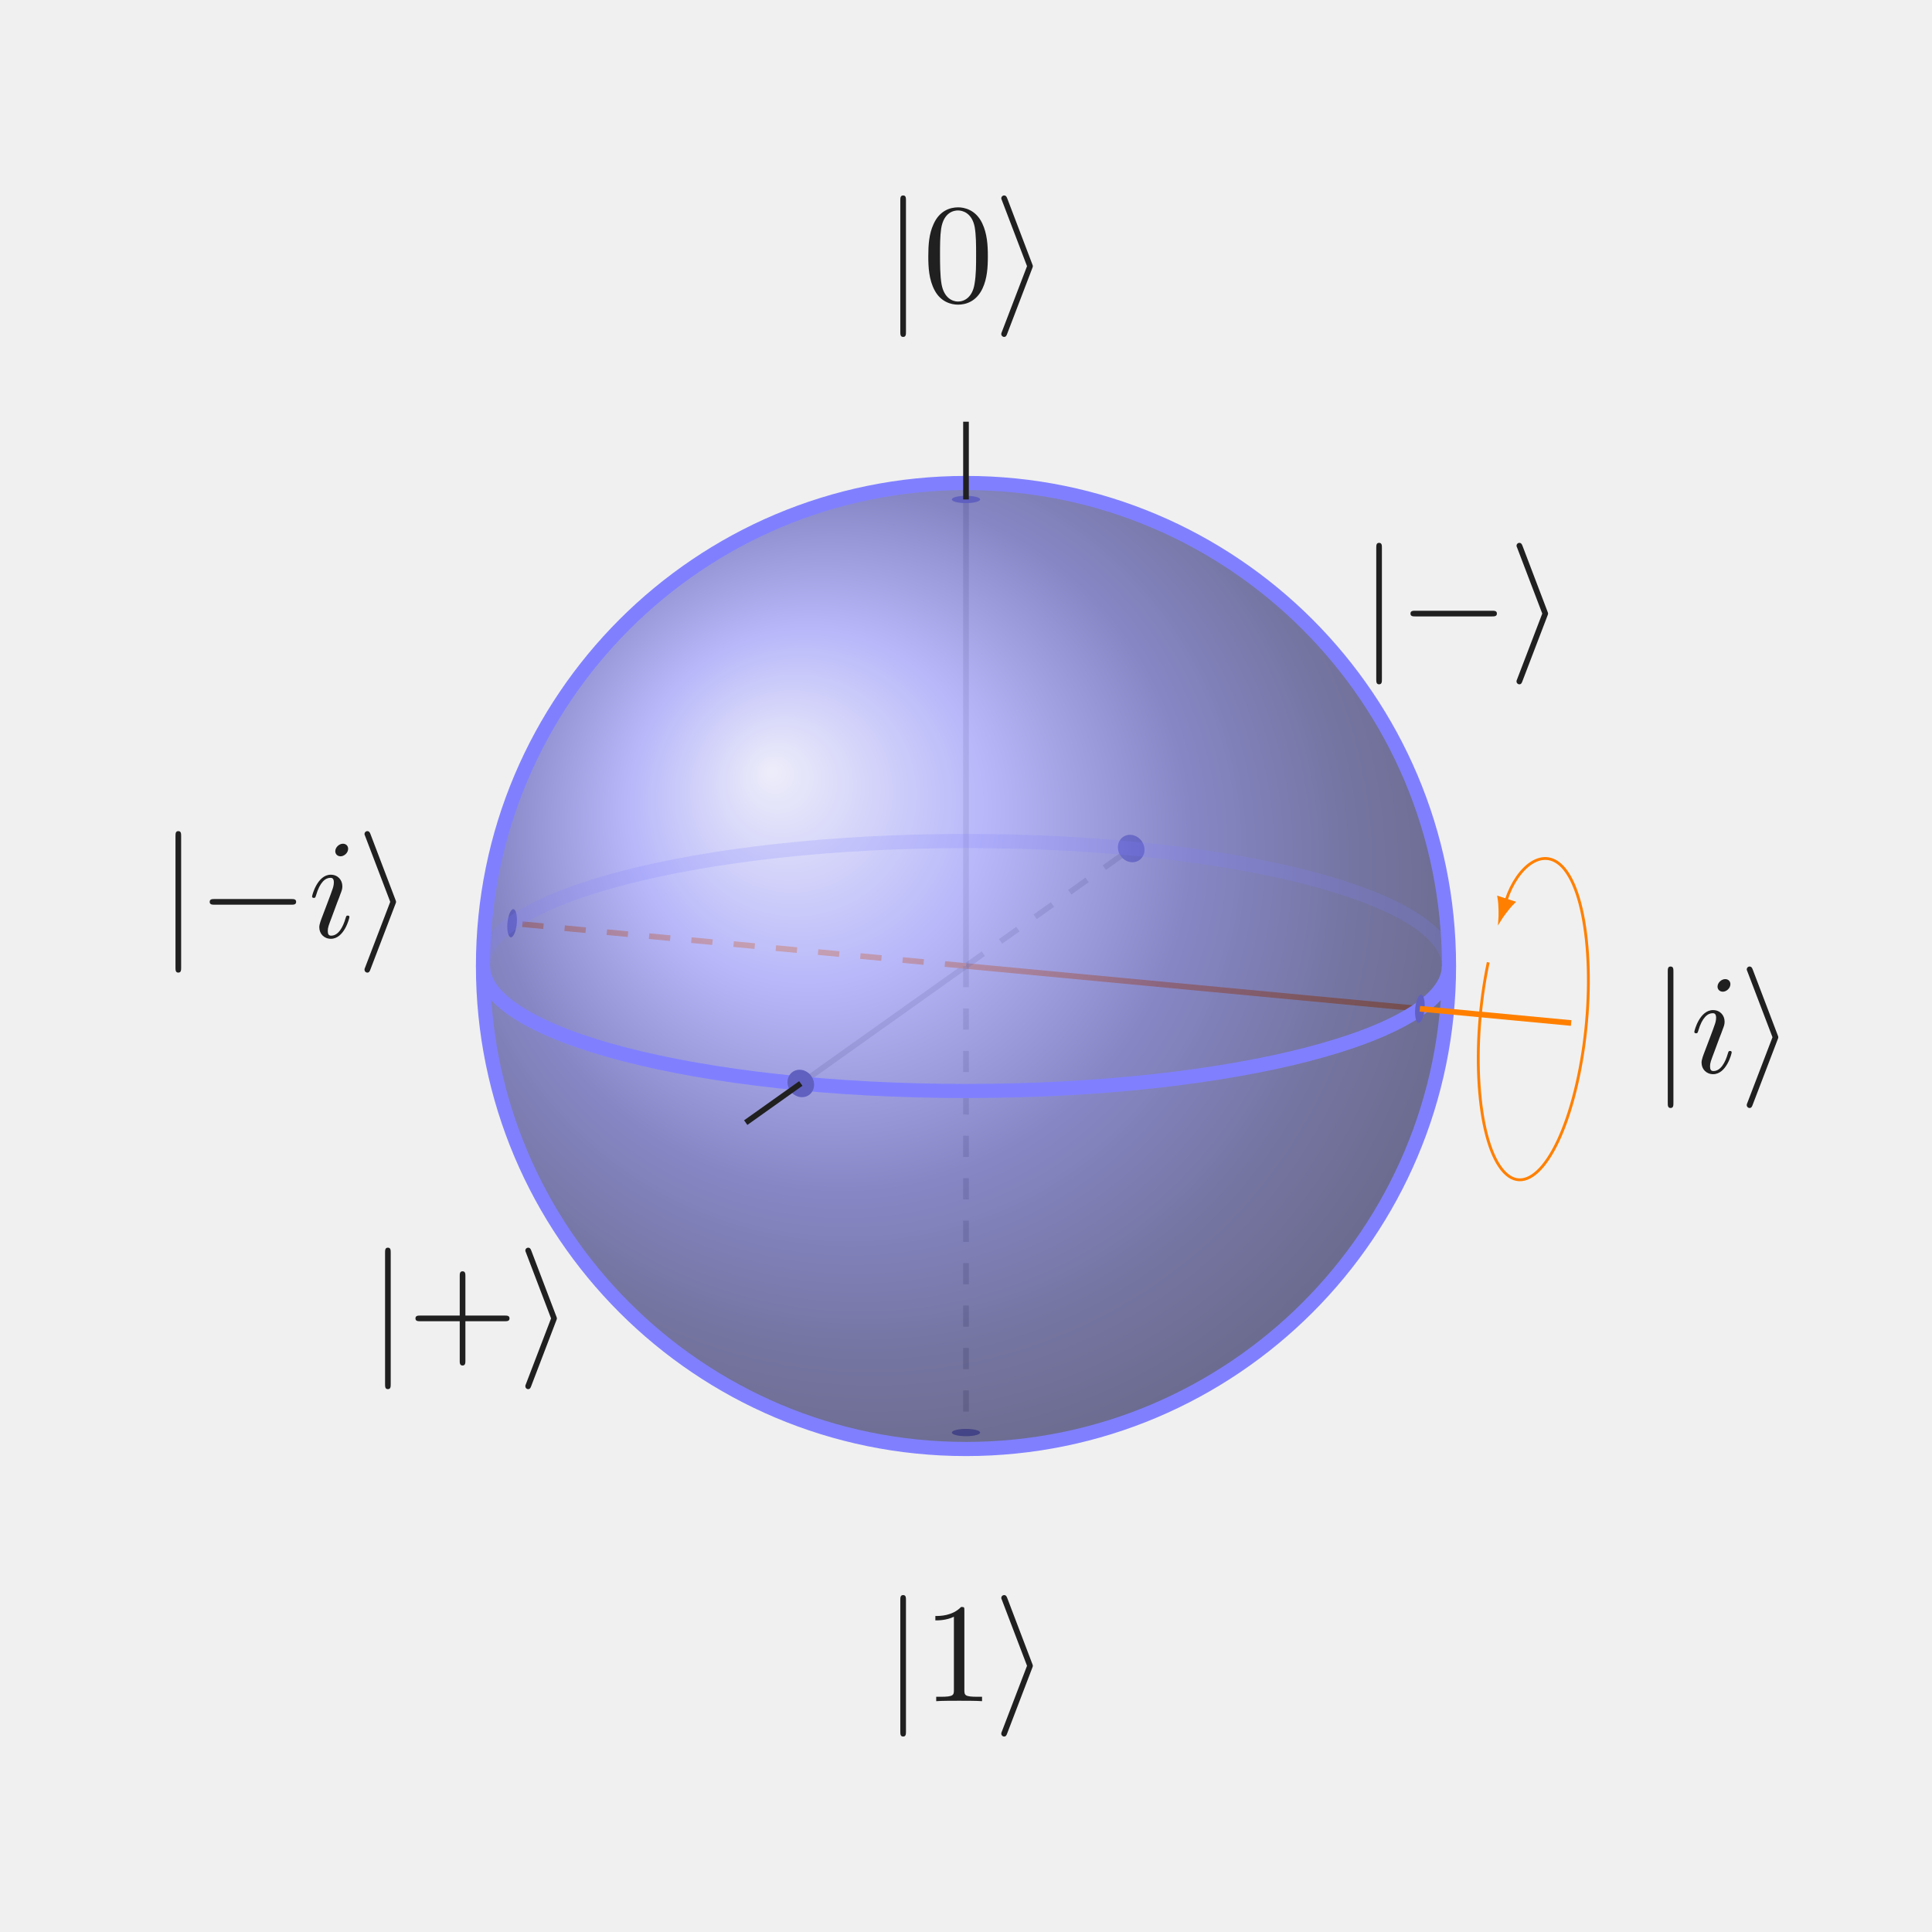
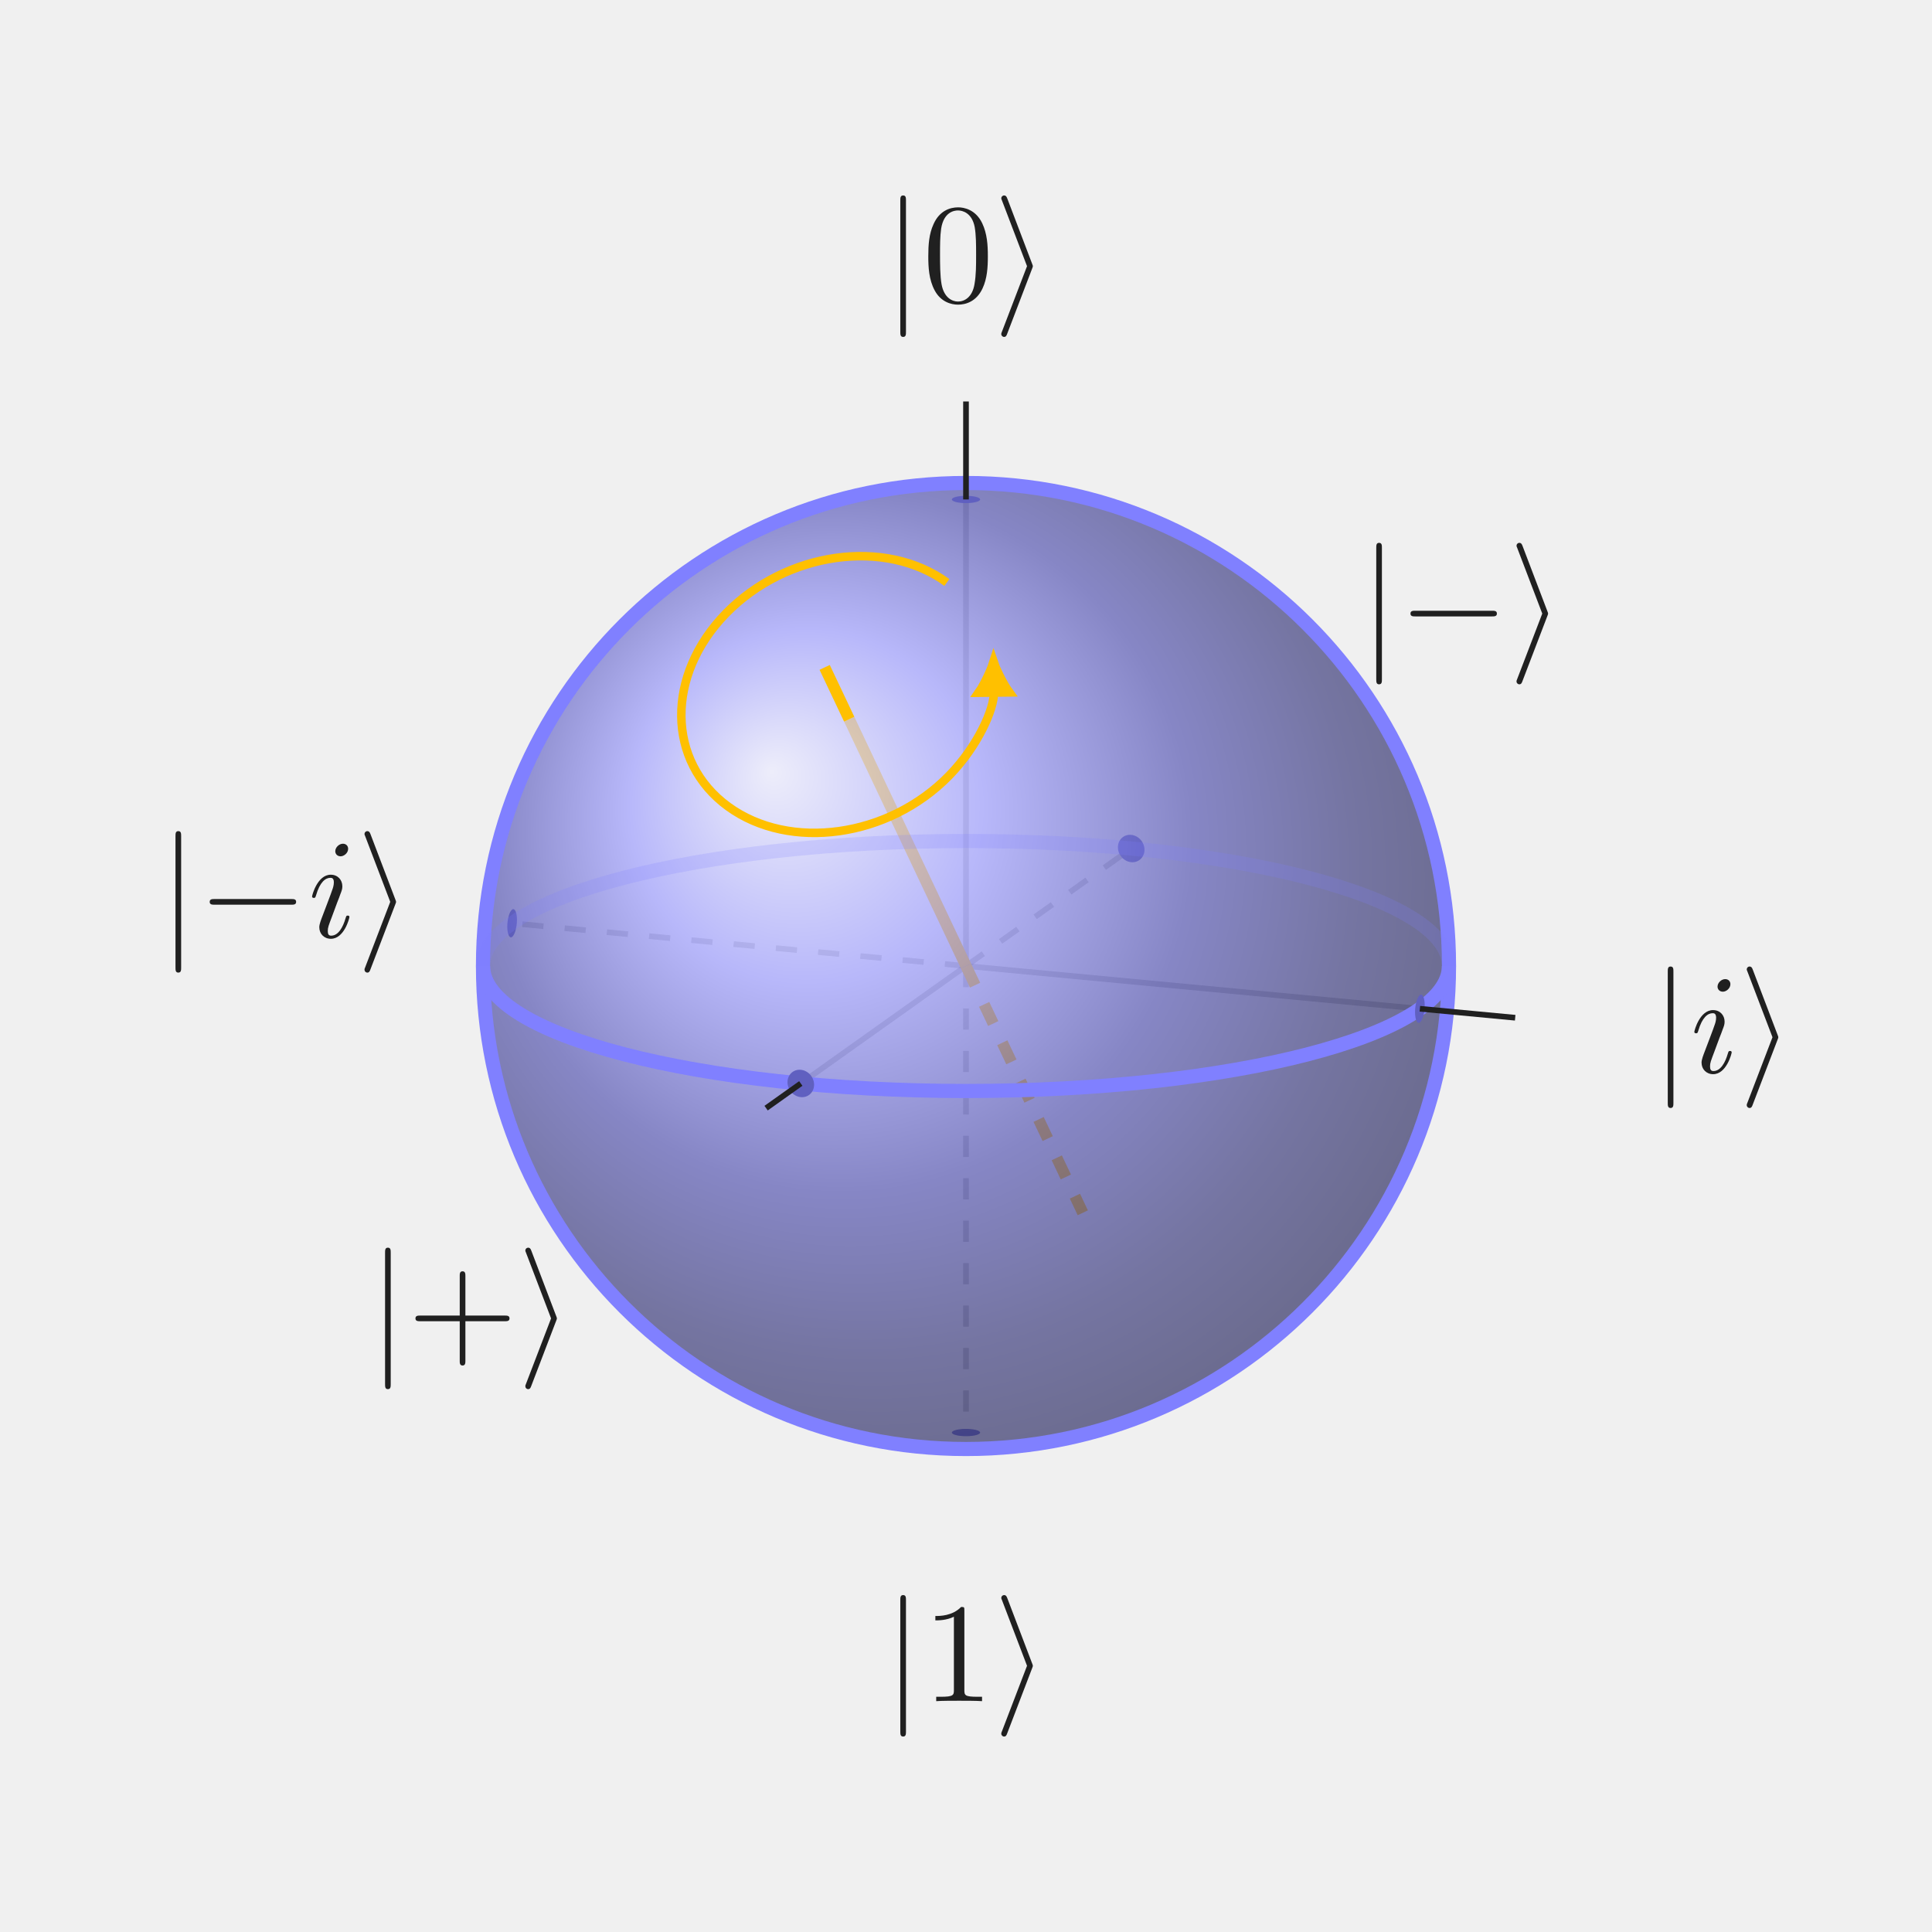
<svg xmlns="http://www.w3.org/2000/svg" xmlns:xlink="http://www.w3.org/1999/xlink" version="1.1" width="136.063pt" height="136.063pt" viewBox="-71.291 -72 136.063 136.063">
  <defs>
-     <g id="pgfs24">
+     <g id="pgfs26">
      <g transform="matrix(2.0,0.0,0.0,2.0,0.0,0.0)">
        <g stroke-dasharray="none" stroke-dashoffset="0.0">
          <g stroke-linejoin="miter">
            <g stroke-width="0.427">
              <path d="M1.092 0C.958 .037 .369 .244 0 .469V-.469C.369-.244 .958-.037 1.092 0Z" />
            </g>
          </g>
        </g>
      </g>
    </g>
    <path id="g0-0" d="M6.565-2.291C6.735-2.291 6.914-2.291 6.914-2.491S6.735-2.69 6.565-2.69H1.176C1.006-2.69 .827-2.69 .827-2.491S1.006-2.291 1.176-2.291H6.565Z" />
    <path id="g0-105" d="M2.72-2.321C2.77-2.441 2.77-2.461 2.77-2.491S2.77-2.54 2.72-2.66L.976-7.243C.917-7.412 .857-7.472 .747-7.472S.548-7.382 .548-7.273C.548-7.243 .548-7.223 .598-7.113L2.361-2.491L.598 2.112C.548 2.222 .548 2.242 .548 2.291C.548 2.401 .638 2.491 .747 2.491C.877 2.491 .917 2.391 .956 2.291L2.72-2.321Z" />
    <path id="g0-106" d="M1.584-7.113C1.584-7.293 1.584-7.472 1.385-7.472S1.186-7.293 1.186-7.113V2.132C1.186 2.311 1.186 2.491 1.385 2.491S1.584 2.311 1.584 2.132V-7.113Z" />
    <path id="g2-43" d="M4.075-2.291H6.854C6.994-2.291 7.183-2.291 7.183-2.491S6.994-2.69 6.854-2.69H4.075V-5.479C4.075-5.619 4.075-5.808 3.875-5.808S3.676-5.619 3.676-5.479V-2.69H.887C.747-2.69 .558-2.69 .558-2.491S.747-2.291 .887-2.291H3.676V.498C3.676 .638 3.676 .827 3.875 .827S4.075 .638 4.075 .498V-2.291Z" />
    <path id="g2-48" d="M4.583-3.188C4.583-3.985 4.533-4.782 4.184-5.519C3.726-6.476 2.909-6.635 2.491-6.635C1.893-6.635 1.166-6.376 .757-5.45C.438-4.762 .389-3.985 .389-3.188C.389-2.441 .428-1.544 .837-.787C1.265 .02 1.993 .219 2.481 .219C3.019 .219 3.776 .01 4.214-.936C4.533-1.624 4.583-2.401 4.583-3.188ZM2.481 0C2.092 0 1.504-.249 1.325-1.205C1.215-1.803 1.215-2.72 1.215-3.308C1.215-3.945 1.215-4.603 1.295-5.141C1.484-6.326 2.232-6.416 2.481-6.416C2.809-6.416 3.467-6.237 3.656-5.25C3.756-4.692 3.756-3.935 3.756-3.308C3.756-2.56 3.756-1.883 3.646-1.245C3.497-.299 2.929 0 2.481 0Z" />
    <path id="g2-49" d="M2.929-6.376C2.929-6.615 2.929-6.635 2.7-6.635C2.082-5.998 1.205-5.998 .887-5.998V-5.689C1.086-5.689 1.674-5.689 2.192-5.948V-.787C2.192-.428 2.162-.309 1.265-.309H.946V0C1.295-.03 2.162-.03 2.56-.03S3.826-.03 4.174 0V-.309H3.856C2.959-.309 2.929-.418 2.929-.787V-6.376Z" />
    <path id="g1-105" d="M2.829-6.227C2.829-6.426 2.69-6.585 2.461-6.585C2.192-6.585 1.923-6.326 1.923-6.057C1.923-5.868 2.062-5.699 2.301-5.699C2.531-5.699 2.829-5.928 2.829-6.227ZM2.072-2.481C2.192-2.77 2.192-2.79 2.291-3.059C2.371-3.258 2.421-3.397 2.421-3.587C2.421-4.035 2.102-4.403 1.604-4.403C.667-4.403 .289-2.959 .289-2.869C.289-2.77 .389-2.77 .408-2.77C.508-2.77 .518-2.79 .568-2.949C.837-3.885 1.235-4.184 1.574-4.184C1.654-4.184 1.823-4.184 1.823-3.866C1.823-3.656 1.753-3.447 1.714-3.347C1.634-3.088 1.186-1.933 1.026-1.504C.927-1.245 .797-.917 .797-.707C.797-.239 1.136 .11 1.614 .11C2.55 .11 2.919-1.335 2.919-1.425C2.919-1.524 2.829-1.524 2.8-1.524C2.7-1.524 2.7-1.494 2.65-1.345C2.471-.717 2.142-.11 1.634-.11C1.465-.11 1.395-.209 1.395-.438C1.395-.687 1.455-.827 1.684-1.435L2.072-2.481Z" />
  </defs>
  <g id="page1">
    <g stroke-miterlimit="10" transform="translate(-3.259749,-3.968699)scale(0.996264,-0.996264)">
      <g fill="#000" stroke="#000">
        <g stroke-width="0.4">
          <g fill="#202020" stroke="#202020">
            <g id="pgf0">
</g>
+             <g id="pgf1">
+ </g>
            <g transform="translate(-5.83334,-51.96954)">
              <g stroke="none" transform="scale(-1.00375,1.00375)translate(-3.259749,-3.968699)scale(-1,-1)">
                <g fill="#202020">
                  <g stroke="none">
                    <g fill="#202020">
                      <use x="-3.26" y="-3.969" xlink:href="#g0-106" />
                      <use x="-.492" y="-3.969" xlink:href="#g2-49" />
                      <use x="4.489" y="-3.969" xlink:href="#g0-105" />
                    </g>
                  </g>
                </g>
              </g>
            </g>
            <g transform="translate(-5.83334,46.96954)">
              <g stroke="none" transform="scale(-1.00375,1.00375)translate(-3.259749,-3.968699)scale(-1,-1)">
                <g fill="#202020">
                  <g stroke="none">
                    <g fill="#202020">
                      <use x="-3.26" y="-3.969" xlink:href="#g0-106" />
                      <use x="-.492" y="-3.969" xlink:href="#g2-48" />
                      <use x="4.489" y="-3.969" xlink:href="#g0-105" />
                    </g>
                  </g>
                </g>
              </g>
            </g>
            <g transform="translate(48.41803,-7.53705)">
              <g stroke="none" transform="scale(-1.00375,1.00375)translate(-3.259749,-3.968699)scale(-1,-1)">
                <g fill="#202020">
                  <g stroke="none">
                    <g fill="#202020">
                      <use x="-3.26" y="-3.969" xlink:href="#g0-106" />
                      <use x="-.492" y="-3.969" xlink:href="#g1-105" />
                      <use x="2.94" y="-3.969" xlink:href="#g0-105" />
                    </g>
                  </g>
                </g>
              </g>
            </g>
            <g transform="translate(-57.071,2.0333)">
              <g stroke="none" transform="scale(-1.00375,1.00375)translate(-3.259749,-3.968699)scale(-1,-1)">
                <g fill="#202020">
                  <g stroke="none">
                    <g fill="#202020">
                      <use x="-3.26" y="-3.969" xlink:href="#g0-106" />
                      <use x="-.492" y="-3.969" xlink:href="#g0-0" />
                      <use x="7.256" y="-3.969" xlink:href="#g1-105" />
                      <use x="10.689" y="-3.969" xlink:href="#g0-105" />
                    </g>
                  </g>
                </g>
              </g>
            </g>
            <g transform="translate(27.81145,22.41196)">
              <g stroke="none" transform="scale(-1.00375,1.00375)translate(-3.259749,-3.968699)scale(-1,-1)">
                <g fill="#202020">
                  <g stroke="none">
                    <g fill="#202020">
                      <use x="-3.26" y="-3.969" xlink:href="#g0-106" />
                      <use x="-.492" y="-3.969" xlink:href="#g0-0" />
                      <use x="7.256" y="-3.969" xlink:href="#g0-105" />
                    </g>
                  </g>
                </g>
              </g>
            </g>
+             <g transform="translate(-42.25594,-27.41196)">
+               <g stroke="none" transform="scale(-1.00375,1.00375)translate(-3.259749,-3.968699)scale(-1,-1)">
+                 <g fill="#202020">
+                   <g stroke="none">
+                     <g fill="#202020">
+                       <use x="-3.26" y="-3.969" xlink:href="#g0-106" />
+                       <use x="-.492" y="-3.969" xlink:href="#g2-43" />
+                       <use x="7.256" y="-3.969" xlink:href="#g0-105" />
+                     </g>
+                   </g>
+                 </g>
+               </g>
+             </g>
            <g stroke-opacity="0.25">
              <g fill-opacity="0.25">
                <path d="M0 0L-11.678-8.304" fill="none" />
-                 <g stroke-opacity="1">
-                   <g fill-opacity="1">
-                     <g fill="#ff8000" stroke="#ff8000">
-                       <path d="M0 0L32.085-3.022" fill="none" />
-                     </g>
-                   </g>
-                 </g>
+                 <path d="M0 0L32.085-3.022" fill="none" />
                <path d="M0 0V32.98" fill="none" />
              </g>
            </g>
            <g stroke-dasharray="1.5,1.5" stroke-dashoffset="0.0">
              <g stroke-opacity="0.25">
                <g fill-opacity="0.25">
                  <path d="M0 0L11.678 8.304" fill="none" />
-                   <g fill="#ff8000" stroke="#ff8000">
-                     <g stroke-opacity="1">
-                       <g fill-opacity="1">
-                         <path d="M0 0L-32.085 3.022" fill="none" />
-                       </g>
-                     </g>
-                   </g>
+                   <path d="M0 0L-32.085 3.022" fill="none" />
                  <path d="M0 0V-32.98" fill="none" />
+                 </g>
+               </g>
+             </g>
+             <g fill="#ffc000" stroke="#ffc000">
+               <g stroke-width="0.8">
+                 <path d="M0 0L-8.256 17.446" fill="none" />
+               </g>
+             </g>
+             <g fill="#ffc000" stroke="#ffc000">
+               <g stroke-width="0.8">
+                 <g stroke-dasharray="1.5,1.5" stroke-dashoffset="0.0">
+                   <path d="M0 0L8.256-17.446" fill="none" />
                </g>
              </g>
            </g>
            <g fill="#6060c0">
              <path d="M-.342-33.223C.177-33.272 .751-33.203 .94-33.069C1.128-32.934 .861-32.786 .342-32.737C-.177-32.688-.751-32.757-.94-32.892C-1.128-33.026-.861-33.175-.342-33.223ZM0-32.98" stroke="none" />
            </g>
            <g fill="#6060c0">
              <path d="M-32.427 2.779C-32.427 3.312-32.274 3.854-32.085 3.988C-31.896 4.122-31.743 3.799-31.743 3.265C-31.743 2.732-31.896 2.191-32.085 2.056C-32.274 1.922-32.427 2.246-32.427 2.779ZM-32.085 3.022" stroke="none" />
            </g>
            <g fill="#6060c0">
              <path d="M12.618 8.216C12.618 8.749 12.197 9.221 11.678 9.27C11.159 9.319 10.738 8.926 10.738 8.393C10.738 7.859 11.159 7.387 11.678 7.338C12.197 7.289 12.618 7.682 12.618 8.216ZM11.678 8.304" stroke="none" />
            </g>
            <g stroke-width="1.0">
              <g fill="#8080ff" stroke="#8080ff">
                <g fill-opacity="0.7">
                  <clipPath id="pgfcp1">
                    <path d="M34.144 0C34.144 18.857 18.857 34.144 0 34.144S-34.144 18.857-34.144 0S-18.857-34.144 0-34.144S34.144-18.857 34.144 0ZM0 0" />
                  </clipPath>
                  <g clip-path="url(#pgfcp1)">
                    <g transform="matrix(1,0,0,1,0.0,0.0)">
                      <g transform="matrix(1.36082,0,0,1.36082,0.0,0.0)">
                        <radialGradient fx="0.4" fy="0.6" id="pgfsh2">
                          <stop offset="0.0" stop-color=" #ececff " />
                          <stop offset="0.18" stop-color=" #a0a0ff " />
                          <stop offset="0.36" stop-color=" #5959b3 " />
                          <stop offset="0.5" stop-color=" #404080 " />
                          <stop offset="1.0" stop-color=" #000 " />
                        </radialGradient>
                        <g transform="translate(-50.1875,-50.1875)">
                          <circle cx="50.188" cy="50.188" r="50.188" style="fill:url(#pgfsh2); stroke:none" />
                        </g>
                      </g>
                    </g>
                  </g>
                  <path d="M34.144 0C34.144 18.857 18.857 34.144 0 34.144S-34.144 18.857-34.144 0S-18.857-34.144 0-34.144S34.144-18.857 34.144 0ZM0 0" fill="none" />
                </g>
              </g>
            </g>
-             <g transform="translate(-42.25594,-27.41196)">
-               <g stroke="none" transform="scale(-1.00375,1.00375)translate(-3.259749,-3.968699)scale(-1,-1)">
-                 <g fill="#202020">
-                   <g stroke="none">
-                     <g fill="#202020">
-                       <use x="-3.26" y="-3.969" xlink:href="#g0-106" />
-                       <use x="-.492" y="-3.969" xlink:href="#g2-43" />
-                       <use x="7.256" y="-3.969" xlink:href="#g0-105" />
-                     </g>
-                   </g>
-                 </g>
-               </g>
-             </g>
            <g stroke-width="1.0">
              <g fill="#8080ff" stroke="#8080ff">
                <g stroke-opacity="0.2">
                  <g fill-opacity="0.2">
                    <path d="M34.139 0C34.139 4.88 18.855 8.836-0 8.836C-18.855 8.835-34.139 4.88-34.139-0" fill="none" />
                  </g>
                </g>
              </g>
            </g>
-             <g id="pgf1">
- </g>
            <g id="pgf2">
</g>
            <g id="pgf3">
</g>
            <g id="pgf4">
</g>
            <g id="pgf5">
</g>
            <g id="pgf6">
</g>
            <g id="pgf7">
</g>
            <g id="pgf8">
</g>
            <g id="pgf9">
</g>
            <g id="pgf10">
</g>
            <g id="pgf11">
</g>
            <g id="pgf12">
</g>
            <g id="pgf13">
</g>
            <g id="pgf14">
</g>
            <g id="pgf15">
</g>
            <g id="pgf16">
</g>
            <g id="pgf17">
</g>
            <g id="pgf18">
</g>
            <g id="pgf19">
</g>
            <g id="pgf20">
</g>
            <g id="pgf21">
+ </g>
+             <g id="pgf22">
</g>
            <g stroke-dasharray="3.0,2.0" stroke-dashoffset="0.0">
              <g stroke-width="0.4">
                <g fill="#fff" stroke="#fff">
-                   <animate attributeName="d" begin="0.0s" calcMode="spline" dur="1.5" keySplines="0 0 1 1;0 0 1 1;0 0 1 1;0 0 1 1;0 0 1 1;0 0 1 1;0 0 1 1;0 0 1 1;0 0 1 1;0 0 1 1;0 0 1 1;0 0 1 1;0 0 1 1;0 0 1 1;0 0 1 1;0 0 1 1;0 0 1 1;0 0 1 1;0 0 1 1;0 0 1 1;0 0 1 1;0 0 1 1" keyTimes="0.0;0.167;0.2;0.233;0.267;0.3;0.333;0.367;0.4;0.433;0.467;0.5;0.533;0.567;0.6;0.633;0.667;0.7;0.733;0.767;0.8;0.833;1.0" repeatCount="indefinite" values="M 0.0 0.0 M 0.0 32.975 C 0.0 32.975 0.0 32.975 0.0 32.975 ;M 0.0 0.0 M 0.0 32.975 C 0.0 32.975 0.0 32.975 0.0 32.975 ;M 0.0 0.0 M 0.0 32.975 C -0.305 32.758 -0.612 32.505 -0.916 32.221 ;M 0.0 0.0 M 0.0 32.975 C -0.611 32.541 -1.223 31.97 -1.827 31.27 ;M 0.0 0.0 M 0.0 32.975 C -0.918 32.323 -1.833 31.364 -2.726 30.125 ;M 0.0 0.0 M 0.0 32.975 C -1.225 32.104 -2.443 30.693 -3.608 28.796 ;M 0.0 0.0 M 0.0 32.975 C -1.533 31.885 -3.052 29.95 -4.468 27.287 ;M 0.0 0.0 M 0.0 32.975 C -1.842 31.665 -3.66 29.141 -5.301 25.612 ;M 0.0 0.0 M 0.0 32.975 C -2.153 31.445 -4.265 28.258 -6.101 23.777 ;M 0.0 0.0 M 0.0 32.975 C -2.465 31.222 -4.868 27.308 -6.863 21.797 ;M 0.0 0.0 M 0.0 32.975 C -2.78 30.999 -5.469 26.282 -7.583 19.681 ;M 0.0 0.0 M 0.0 32.975 C -3.096 30.774 -6.067 25.186 -8.256 17.446 ;M 0.0 0.0 M 0.0 32.975 C -3.415 30.547 -6.66 24.013 -8.878 15.102 ;M 0.0 0.0 M 0.0 32.975 C -3.737 30.318 -7.25 22.765 -9.446 12.665 ;M 0.0 0.0 M 0.0 32.975 C -4.062 30.087 -7.833 21.44 -9.955 10.15 ;M 0.0 0.0 M 0.0 32.975 C -4.39 29.854 -8.41 20.037 -10.404 7.573 ;M 0.0 0.0 M 0.0 32.975 C -4.722 29.617 -8.98 18.553 -10.787 4.948 ;M 0.0 0.0 M 0.0 32.975 C -5.058 29.379 -9.542 16.991 -11.105 2.294 ;M 0.0 0.0 M 0.0 32.975 C -5.398 29.137 -10.093 15.343 -11.353 -0.376 ;M 0.0 0.0 M 0.0 32.975 C -5.743 28.892 -10.634 13.616 -11.532 -3.042 ;M 0.0 0.0 M 0.0 32.975 C -6.093 28.643 -11.162 11.804 -11.64 -5.69 ;M 0.0 0.0 M 0.0 32.975 C -6.449 28.39 -11.676 9.909 -11.676 -8.303 ;M 0.0 0.0 M 0.0 32.975 C -6.449 28.39 -11.676 9.909 -11.676 -8.303 " xlink:href="#pgf22p" />
-                   <animate attributeName="marker-start" begin="0.0s" dur="1.5" from="none" repeatCount="indefinite" to="none" xlink:href="#pgf22p" />
-                   <animate attributeName="marker-end" begin="0.0s" dur="1.5" from="none" repeatCount="indefinite" to="none" xlink:href="#pgf22p" />
-                   <g id="pgf22">
-                     <path d="" fill="none" id="pgf22p" />
+                   <animate attributeName="d" begin="0.0s" calcMode="spline" dur="1.75" fill="freeze" keySplines="0 0 1 1;0 0 1 1;0 0 1 1;0 0 1 1;0 0 1 1;0 0 1 1;0 0 1 1;0 0 1 1;0 0 1 1;0 0 1 1;0 0 1 1;0 0 1 1" keyTimes="0.0;0.143;0.171;0.2;0.229;0.257;0.286;0.314;0.343;0.371;0.4;0.429;1.0" values="M -5.837 12.334 M 0.001 32.97 C 0.001 32.97 0.001 32.97 0.001 32.97 ;M -5.837 12.334 M 0.001 32.97 C 0.001 32.97 0.001 32.97 0.001 32.97 ;M -5.837 12.334 M 0.001 32.97 C -1.186 33.082 -2.398 33.108 -3.619 33.05 ;M -5.837 12.334 M 0.001 32.97 C -2.378 33.194 -4.842 33.076 -7.294 32.62 ;M -5.837 12.334 M 0.001 32.97 C -3.577 33.307 -7.326 32.868 -10.933 31.691 ;M -5.837 12.334 M 0.001 32.97 C -4.788 33.421 -9.847 32.481 -14.446 30.285 ;M -5.837 12.334 M 0.001 32.97 C -6.014 33.536 -12.4 31.905 -17.748 28.437 ;M -5.837 12.334 M 0.001 32.97 C -7.258 33.654 -14.977 31.133 -20.756 26.192 ;M -5.837 12.334 M 0.001 32.97 C -8.527 33.773 -17.569 30.155 -23.397 23.606 ;M -5.837 12.334 M 0.001 32.97 C -9.825 33.895 -20.164 28.959 -25.605 20.743 ;M -5.837 12.334 M 0.001 32.97 C -11.155 34.021 -22.746 27.533 -27.327 17.673 ;M -5.837 12.334 M 0.001 32.97 C -12.526 34.15 -25.295 25.868 -28.52 14.471 ;M -5.837 12.334 M 0.001 32.97 C -12.526 34.15 -25.295 25.868 -28.52 14.471 " xlink:href="#pgf23p" />
+                   <animate attributeName="marker-start" begin="0.0s" dur="1.75" fill="freeze" from="none" to="none" xlink:href="#pgf23p" />
+                   <animate attributeName="marker-end" begin="0.0s" dur="1.75" fill="freeze" from="none" to="none" xlink:href="#pgf23p" />
+                   <g id="pgf23">
+                     <path d="" fill="none" id="pgf23p" />
+                   </g>
+                 </g>
+               </g>
+             </g>
+             <g stroke-dasharray="3.0,2.0" stroke-dashoffset="0.0">
+               <g stroke-width="0.4">
+                 <g fill="#fff" stroke="#fff">
+                   <animate attributeName="d" begin="0.0s" calcMode="spline" dur="1.75" fill="freeze" keySplines="0 0 1 1;0 0 1 1;0 0 1 1;0 0 1 1;0 0 1 1;0 0 1 1;0 0 1 1;0 0 1 1;0 0 1 1;0 0 1 1;0 0 1 1" keyTimes="0.0;0.457;0.486;0.514;0.543;0.571;0.6;0.629;0.657;0.686;0.714;1.0" values="M 0.001 -0.002 L 0.001 -0.002 ;M 0.001 -0.002 M -22.682 2.134 C -22.987 1.054 -23.199 -0.036 -23.315 -1.12 ;M -5.837 12.334 M -28.52 14.471 C -29.132 12.306 -29.367 10.118 -29.214 7.99 ;M -5.837 12.334 M -28.52 14.471 C -29.441 11.215 -29.502 7.923 -28.698 4.87 ;M -5.837 12.334 M -28.52 14.471 C -29.752 10.114 -29.437 5.724 -27.619 1.934 ;M -5.837 12.334 M -28.52 14.471 C -30.068 8.999 -29.163 3.523 -26.004 -0.746 ;M -5.837 12.334 M -28.52 14.471 C -30.388 7.866 -28.668 1.331 -23.893 -3.104 ;M -5.837 12.334 M -28.52 14.471 C -30.715 6.712 -27.939 -0.844 -21.337 -5.082 ;M -5.837 12.334 M -28.52 14.471 C -31.049 5.532 -26.963 -2.988 -18.399 -6.631 ;M -5.837 12.334 M -28.52 14.471 C -31.391 4.321 -25.722 -5.087 -15.152 -7.713 ;M -5.837 12.334 M -28.52 14.471 C -31.744 3.074 -24.203 -7.121 -11.675 -8.301 ;M -5.837 12.334 M -28.52 14.471 C -31.744 3.074 -24.203 -7.121 -11.675 -8.301 " xlink:href="#pgf24p" />
+                   <animate attributeName="marker-start" begin="0.0s" dur="1.75" fill="freeze" from="none" to="none" xlink:href="#pgf24p" />
+                   <animate attributeName="marker-end" begin="0.0s" dur="1.75" fill="freeze" from="none" to="none" xlink:href="#pgf24p" />
+                   <g id="pgf24">
+                     <path d="" fill="none" id="pgf24p" />
                  </g>
                </g>
              </g>
            </g>
            <g stroke-width="0.8">
              <g fill="#f00" stroke="#f00">
-                 <animate attributeName="d" begin="0.0s" calcMode="spline" dur="1.5" keySplines="0 0 1 1;0 0 1 1;0 0 1 1;0 0 1 1;0 0 1 1;0 0 1 1;0 0 1 1;0 0 1 1;0 0 1 1;0 0 1 1;0 0 1 1;0 0 1 1;0 0 1 1;0 0 1 1;0 0 1 1;0 0 1 1;0 0 1 1;0 0 1 1;0 0 1 1;0 0 1 1;0 0 1 1;0 0 1 1" keyTimes="0.0;0.167;0.2;0.233;0.267;0.3;0.333;0.367;0.4;0.433;0.467;0.5;0.533;0.567;0.6;0.633;0.667;0.7;0.733;0.767;0.8;0.833;1.0" repeatCount="indefinite" values="M 0.0 0.0 L 0.0 28.921 ;M 0.0 0.0 L 0.0 28.921 ;M 0.0 0.0 L -0.801 28.167 ;M 0.0 0.0 L -1.59 27.222 ;M 0.0 0.0 L -2.36 26.087 ;M 0.0 0.0 L -3.104 24.772 ;M 0.0 0.0 L -3.813 23.286 ;M 0.0 0.0 L -4.479 21.642 ;M 0.0 0.0 L -5.093 19.849 ;M 0.0 0.0 L -5.645 17.93 ;M 0.0 0.0 L -6.125 15.897 ;M 0.0 0.0 L -6.522 13.781 ;M 0.0 0.0 L -6.823 11.606 ;M 0.0 0.0 L -7.022 9.415 ;M 0.0 0.0 L -7.116 7.255 ;M 0.0 0.0 L -7.125 5.186 ;M 0.0 0.0 L -7.102 3.257 ;M 0.0 0.0 L -7.134 1.473 ;M 0.0 0.0 L -7.301 -0.242 ;M 0.0 0.0 L -7.612 -2.008 ;M 0.0 0.0 L -7.997 -3.909 ;M 0.0 0.0 L -8.372 -5.953 ;M 0.0 0.0 L -8.372 -5.953 " xlink:href="#pgf23p" />
-                 <animate attributeName="marker-start" begin="0.0s" dur="1.5" from="none" repeatCount="indefinite" to="none" xlink:href="#pgf23p" />
-                 <animate attributeName="marker-end" begin="0.0s" dur="1.5" from="url(#pgf3m)" repeatCount="indefinite" to="url(#pgf3m)" xlink:href="#pgf23p" />
-                 <g id="pgf23">
+                 <animate attributeName="d" begin="0.0s" calcMode="spline" dur="1.75" fill="freeze" keySplines="0 0 1 1;0 0 1 1;0 0 1 1;0 0 1 1;0 0 1 1;0 0 1 1;0 0 1 1;0 0 1 1;0 0 1 1;0 0 1 1;0 0 1 1;0 0 1 1;0 0 1 1;0 0 1 1;0 0 1 1;0 0 1 1;0 0 1 1;0 0 1 1;0 0 1 1;0 0 1 1;0 0 1 1;0 0 1 1" keyTimes="0.0;0.143;0.171;0.2;0.229;0.257;0.286;0.314;0.343;0.371;0.4;0.429;0.457;0.486;0.514;0.543;0.571;0.6;0.629;0.657;0.686;0.714;1.0" values="M 0.0 0.0 L 0.001 28.915 ;M 0.0 0.0 L 0.001 28.915 ;M 0.0 0.0 L -3.178 29.019 ;M 0.0 0.0 L -6.409 28.663 ;M 0.0 0.0 L -9.611 27.857 ;M 0.0 0.0 L -12.701 26.625 ;M 0.0 0.0 L -15.601 24.996 ;M 0.0 0.0 L -18.238 23.014 ;M 0.0 0.0 L -20.542 20.726 ;M 0.0 0.0 L -22.455 18.19 ;M 0.0 0.0 L -23.922 15.471 ;M 0.0 0.0 L -24.904 12.636 ;M 0.0 0.0 L -25.369 9.761 ;M 0.0 0.0 L -25.303 6.92 ;M 0.0 0.0 L -24.7 4.192 ;M 0.0 0.0 L -23.575 1.651 ;M 0.0 0.0 L -21.951 -0.63 ;M 0.0 0.0 L -19.872 -2.582 ;M 0.0 0.0 L -17.392 -4.142 ;M 0.0 0.0 L -14.584 -5.256 ;M 0.0 0.0 L -11.538 -5.873 ;M 0.0 0.0 L -8.371 -5.952 ;M 0.0 0.0 L -8.371 -5.952 " xlink:href="#pgf25p" />
+                 <animate attributeName="marker-start" begin="0.0s" dur="1.75" fill="freeze" from="none" to="none" xlink:href="#pgf25p" />
+                 <animate attributeName="marker-end" begin="0.0s" dur="1.75" fill="freeze" from="url(#pgf3m)" to="url(#pgf3m)" xlink:href="#pgf25p" />
+                 <g id="pgf25">
                  <marker id="pgf3m" markerUnits="userSpaceOnUse" orient="auto" overflow="visible">
-                     <use xlink:href="#pgfs24" />
+                     <use xlink:href="#pgfs26" />
                  </marker>
-                   <path d="" fill="none" id="pgf23p" />
+                   <path d="" fill="none" id="pgf25p" />
                </g>
              </g>
            </g>
            <g stroke-width="1.0">
              <g fill="#8080ff" stroke="#8080ff">
                <path d="M-34.139-0C-34.139-4.88-18.855-8.836 0-8.836C18.855-8.835 34.139-4.88 34.139 0" fill="none" />
              </g>
            </g>
            <g fill="#6060c0">
              <path d="M-10.738-8.393C-10.738-7.859-11.159-7.387-11.678-7.338C-12.197-7.289-12.618-7.682-12.618-8.216C-12.618-8.749-12.197-9.221-11.678-9.27C-11.159-9.319-10.738-8.926-10.738-8.393ZM-11.678-8.304" stroke="none" />
            </g>
            <g fill="#6060c0">
              <path d="M31.743-3.265C31.743-2.732 31.896-2.191 32.085-2.056C32.274-1.922 32.427-2.246 32.427-2.779C32.427-3.312 32.274-3.854 32.085-3.988C31.896-4.122 31.743-3.799 31.743-3.265ZM32.085-3.022" stroke="none" />
            </g>
            <g fill="#6060c0">
              <path d="M-.342 32.737C.177 32.688 .751 32.757 .94 32.892C1.128 33.026 .861 33.175 .342 33.223C-.177 33.272-.751 33.203-.94 33.069C-1.128 32.934-.861 32.786-.342 32.737ZM0 32.98" stroke="none" />
            </g>
-             <g stroke-width="0.4">
-               <path d="M-11.678-8.304L-15.571-11.072" fill="none" />
-             </g>
-             <g fill="#ff8000" stroke="#ff8000">
-               <path d="M32.085-3.022L42.779-4.03" fill="none" />
-             </g>
-             <path d="M0 32.98V38.476" fill="none" />
-             <g fill="#ff8000" stroke="#ff8000">
-               <g stroke-width="0.2">
-                 <path d="M36.917 .26C35.684-5.59 36.112-12.139 37.873-14.369C39.634-16.599 42.061-13.665 43.294-7.815C44.526-1.966 44.099 4.584 42.338 6.813C40.895 8.641 38.953 7.02 38.188 4.663" fill="none" />
-                 <g transform="matrix(-0.30872,-0.95114,0.95114,-0.30872,38.18768,4.66255)">
+             <path d="M-11.678-8.304L-14.13-10.048" fill="none" />
+             <path d="M32.085-3.022L38.822-3.657" fill="none" />
+             <path d="M0 32.98V39.906" fill="none" />
+             <g fill="#ffc000" stroke="#ffc000">
+               <g stroke-width="0.8">
+                 <path d="M-8.256 17.446L-9.99 21.109" fill="none" />
+               </g>
+             </g>
+             <g fill="#ffc000" stroke="#ffc000">
+               <g stroke-width="0.6">
+                 <path d="M-1.352 27.111C-5.706 30.28-12.697 29.301-16.966 24.927C-21.235 20.552-21.166 14.437-16.812 11.269C-12.457 8.101-5.467 9.079-1.197 13.454C.852 15.554 1.988 18.174 1.975 19.328" fill="none" />
+                 <g transform="matrix(-0.01128,0.9999,-0.9999,-0.01128,1.97531,19.3281)">
                  <g stroke-dasharray="none" stroke-dashoffset="0.0">
                    <g stroke-linejoin="miter">
-                       <path d="M1.46 0C1.281 .042 .493 .281 0 .541V-.541C.493-.281 1.281-.042 1.46 0Z" />
+                       <path d="M2.166 0C1.9 .085 .731 .568 0 1.094V-1.094C.731-.568 1.9-.085 2.166 0Z" />
                    </g>
                  </g>
                </g>
              </g>
            </g>
          </g>
        </g>
      </g>
    </g>
  </g>
</svg>
